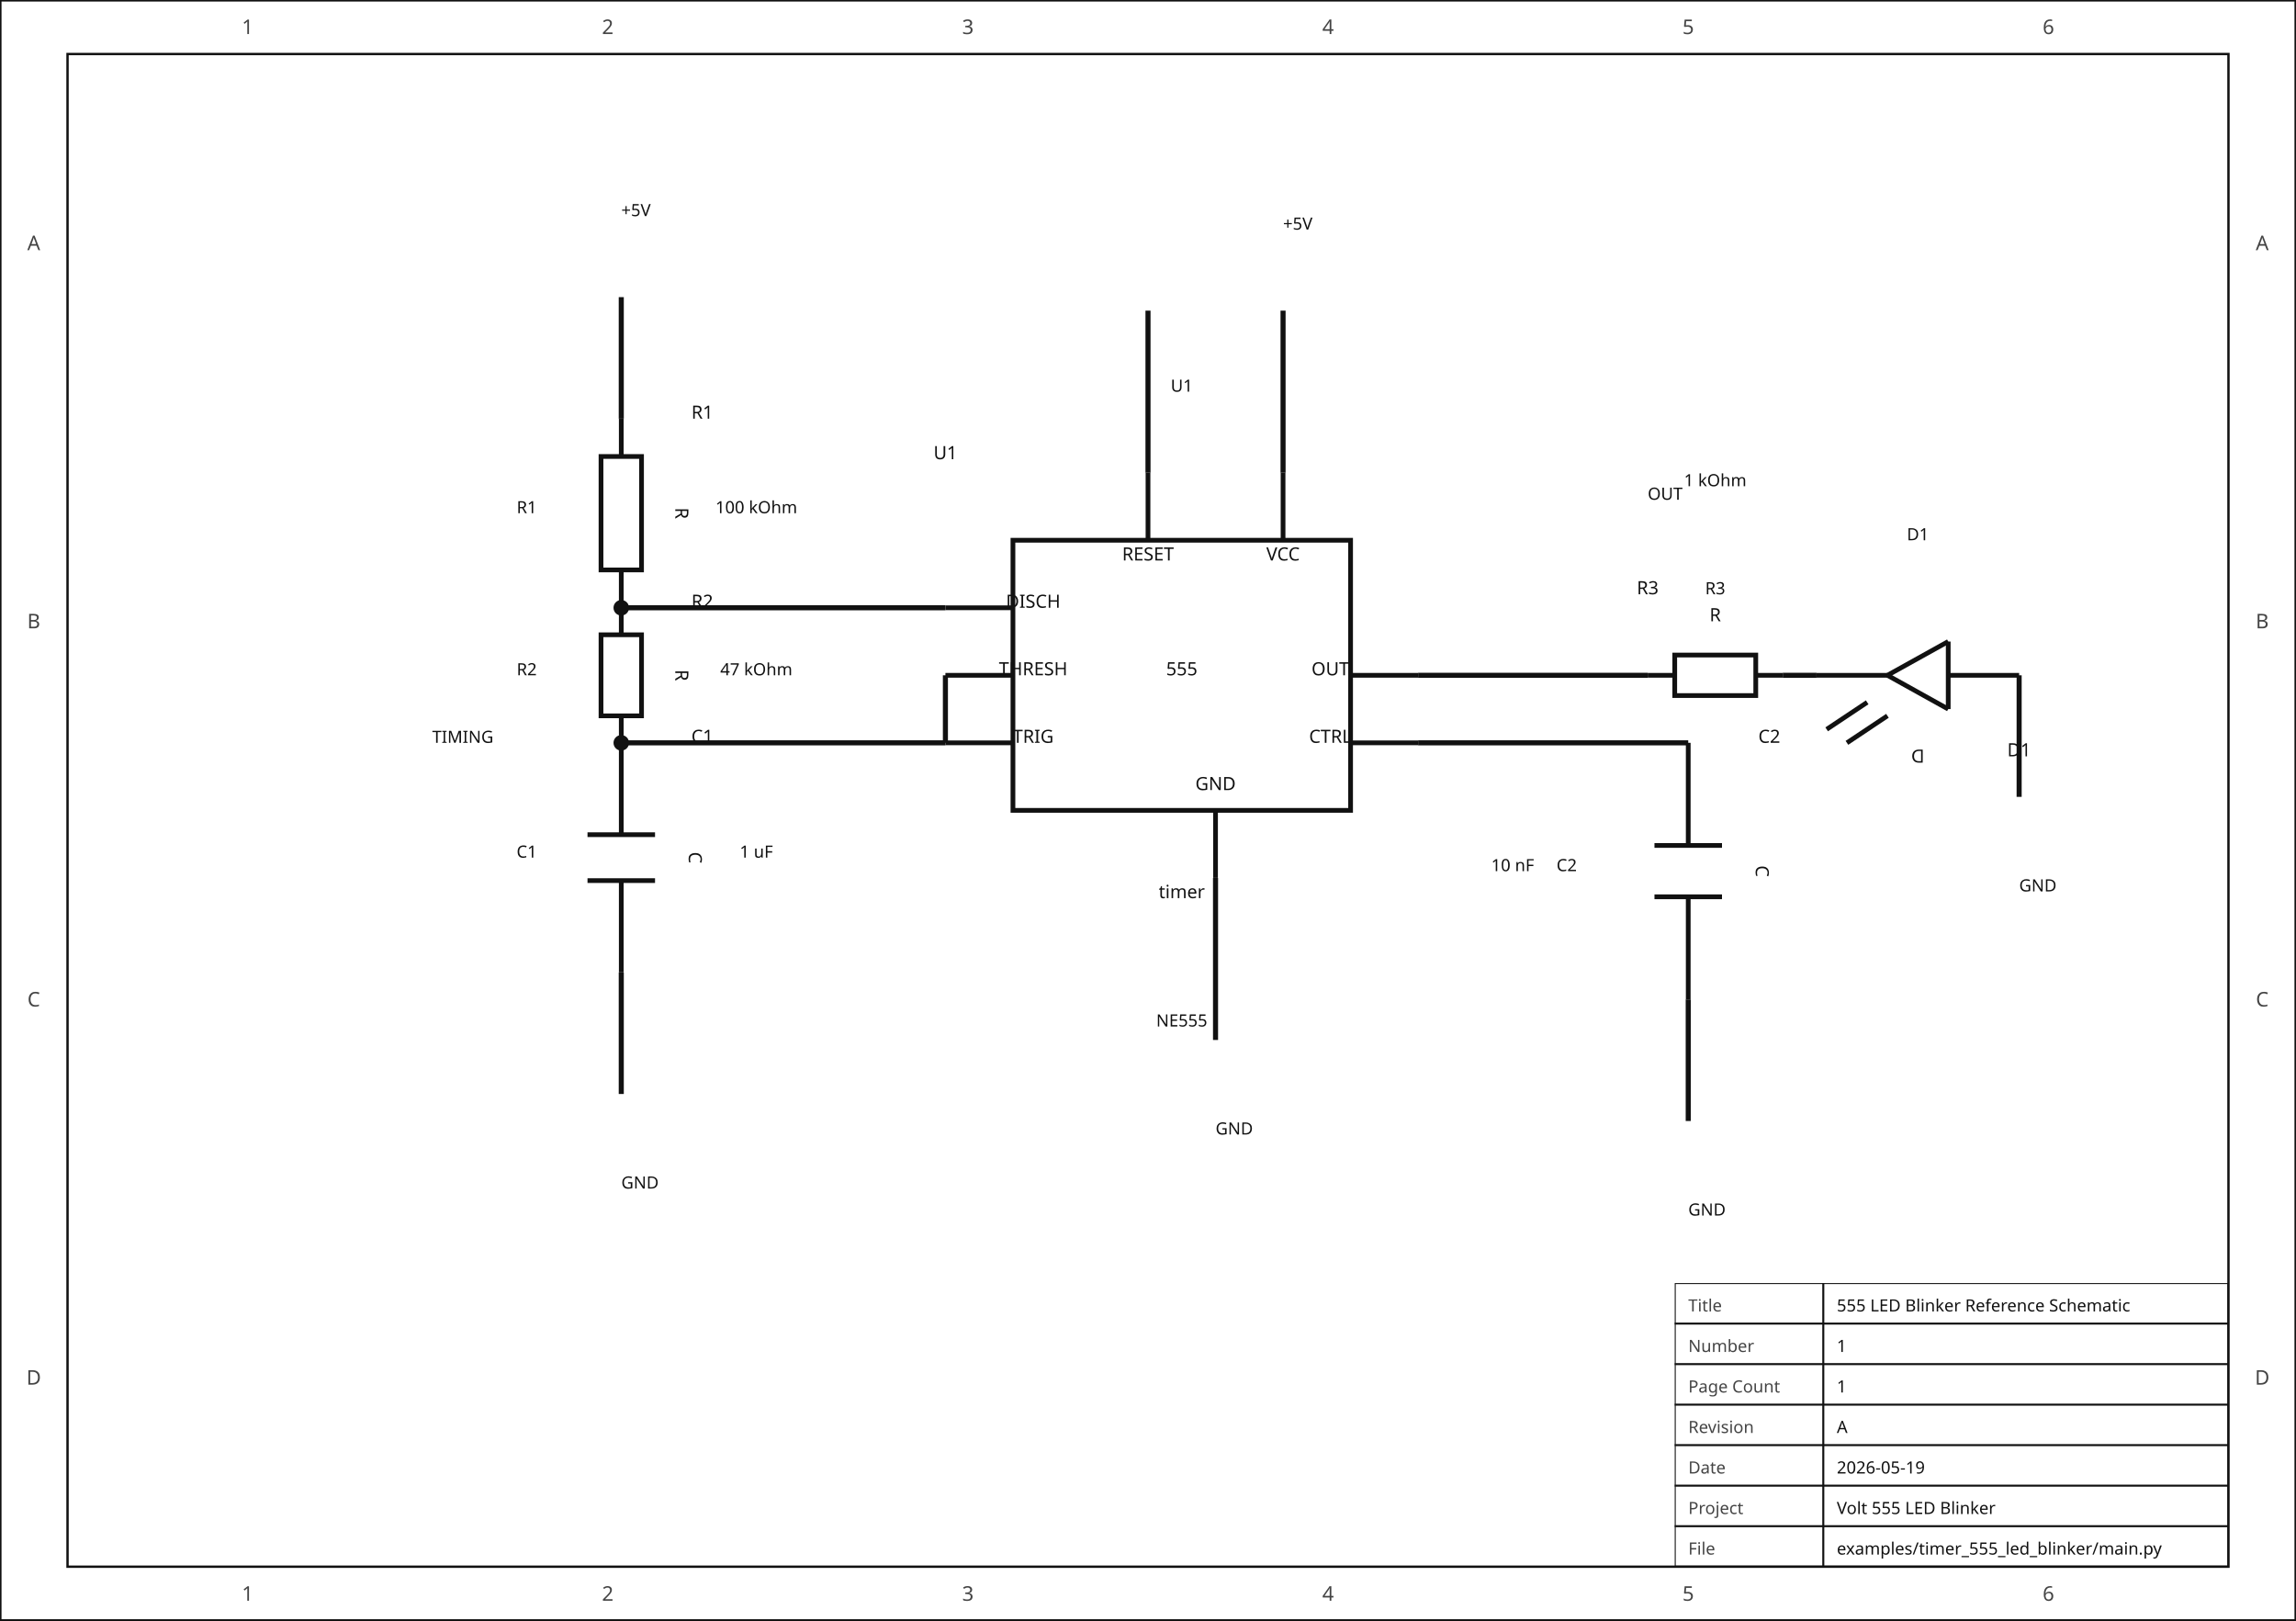
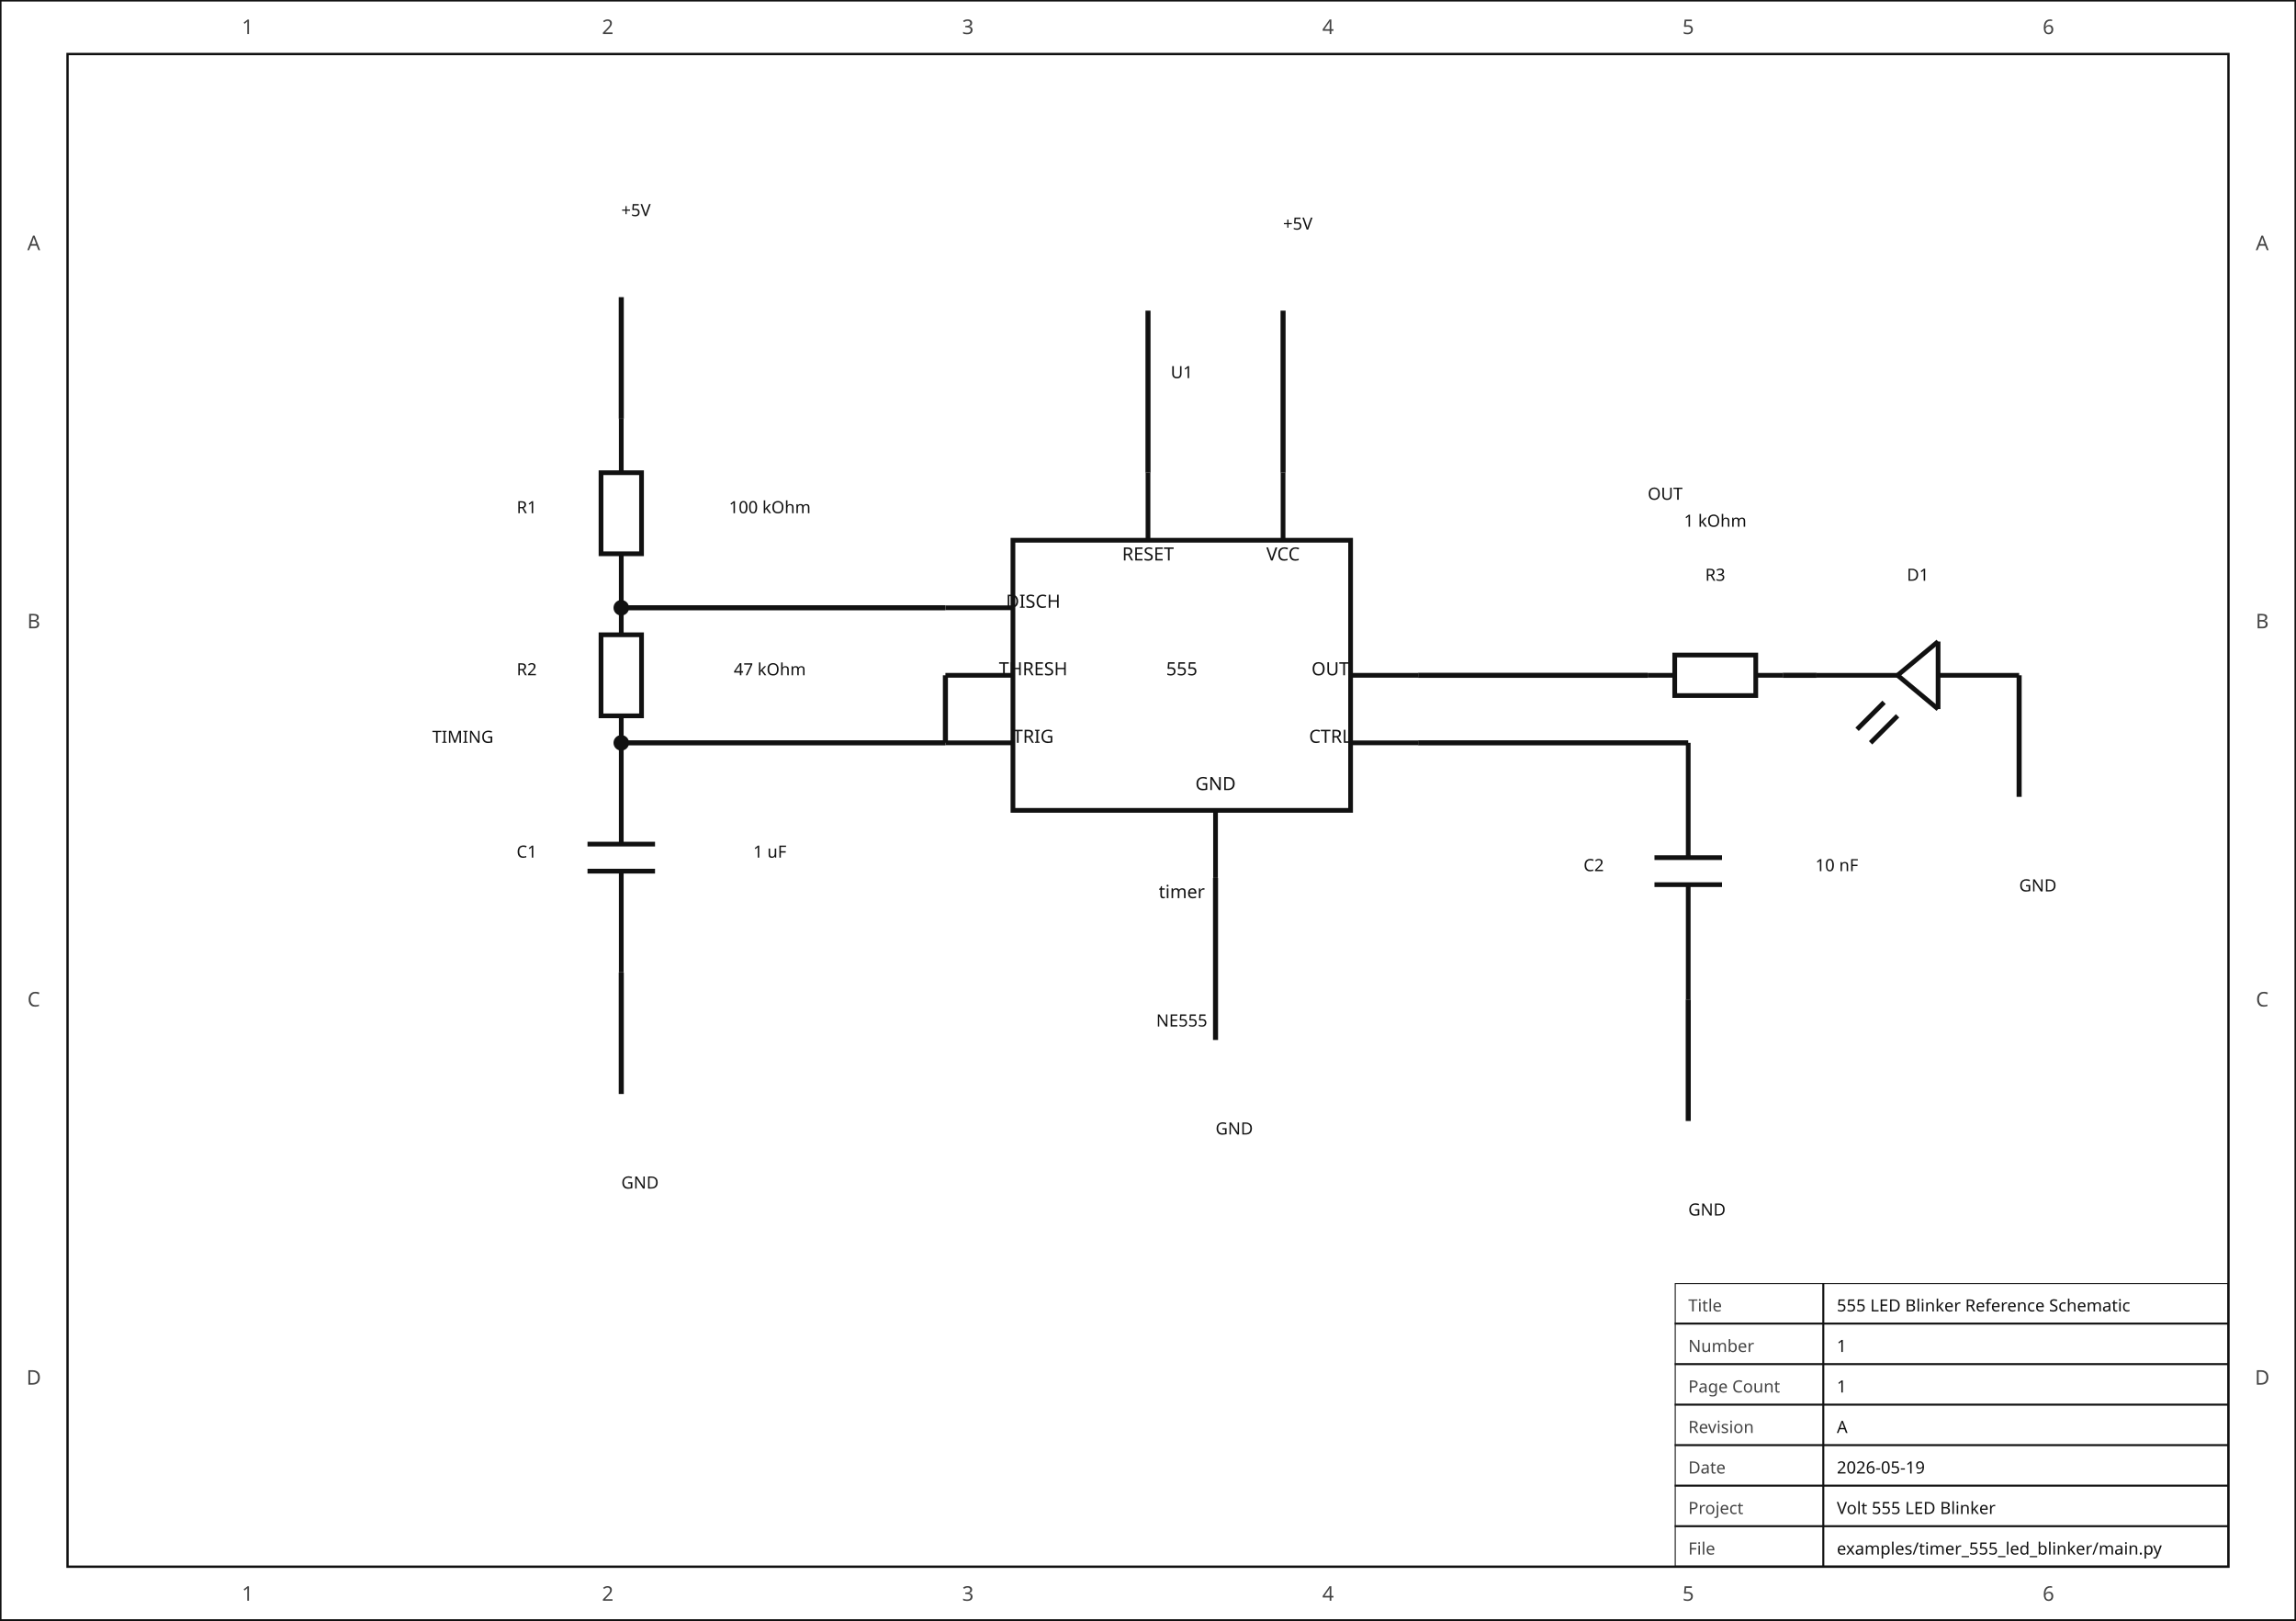
<svg xmlns="http://www.w3.org/2000/svg" viewBox="0 0 340 240" width="340" height="240">
-   <style>.document-background,.sheet{fill:#fff;stroke:none}.sheet-border{fill:none;stroke:#111;stroke-width:0.45}.drawing-frame{fill:none;stroke:#111;stroke-width:0.35}.sheet-grid{stroke:none}.sheet-grid-dot{fill:#d7d7d7;stroke:none}.coordinate-zone-label{font:3px sans-serif;fill:#444;text-anchor:middle;dominant-baseline:middle}.sheet-title{font-weight:600}.title-block-outline,.title-block-rule{fill:none;stroke:#111;stroke-width:0.3}.title-block-label{font:2.5px sans-serif;fill:#444;text-anchor:start}.title-block-value{font:2.5px sans-serif;fill:#111;text-anchor:start}.sheet-region-frame{fill:#fff;fill-opacity:0;stroke:#78716c;stroke-width:0.35}.sheet-region-frame.dashed{stroke-dasharray:3 2}.sheet-region-title{font:3.2px sans-serif;fill:#57534e;text-anchor:start;font-weight:600}.wire-run{fill:none;stroke:#111;stroke-width:0.75}.net-label{font:2.5px sans-serif;fill:#111;text-anchor:start}.junction{fill:#111;stroke:none}.power-port-line,.ground-bar{stroke:#111;stroke-width:0.55}.no-connect-line{stroke:#111;stroke-width:0.65}.power-port-shape,.sheet-port-shape{fill:#fff;stroke:#111;stroke-width:0.55}.power-port-label,.sheet-port-label{font:2.45px sans-serif;fill:#111;text-anchor:middle}.symbol-field{font:2.5px sans-serif;fill:#111;text-anchor:middle}.symbol-line,.symbol-rectangle,.symbol-circle,.symbol-arc{fill:none;stroke:#111;stroke-width:0.7}.symbol-text,.reference{font:2.7px sans-serif;fill:#111;text-anchor:middle}</style>
+   <style>.document-background,.sheet{fill:#fff;stroke:none}.sheet-border{fill:none;stroke:#111;stroke-width:0.45}.drawing-frame{fill:none;stroke:#111;stroke-width:0.35}.sheet-grid{stroke:none}.sheet-grid-dot{fill:#d7d7d7;stroke:none}.coordinate-zone-label{font:3px sans-serif;fill:#444;text-anchor:middle;dominant-baseline:middle}.sheet-title{font-weight:600}.title-block-outline,.title-block-rule{fill:none;stroke:#111;stroke-width:0.3}.title-block-label{font:2.5px sans-serif;fill:#444;text-anchor:start}.title-block-value{font:2.5px sans-serif;fill:#111;text-anchor:start}.sheet-region-frame{fill:#fff;fill-opacity:0;stroke:#78716c;stroke-width:0.35}.sheet-region-frame.dashed{stroke-dasharray:3 2}.sheet-region-title{font:3.2px sans-serif;fill:#57534e;text-anchor:start;font-weight:600}.wire-run{fill:none;stroke:#111;stroke-width:0.75}.net-label{font:2.5px sans-serif;fill:#111;text-anchor:start}.junction{fill:#111;stroke:none}.power-port-line,.ground-bar{stroke:#111;stroke-width:0.55}.no-connect-line{stroke:#111;stroke-width:0.65}.power-port-shape,.sheet-port-shape{fill:#fff;stroke:#111;stroke-width:0.55}.power-port-label,.sheet-port-label{font:2.45px sans-serif;fill:#111;text-anchor:middle}.symbol-field{font:2.5px sans-serif;fill:#111;text-anchor:middle}.symbol-line,.symbol-rectangle,.symbol-circle,.symbol-arc{fill:none;stroke:#111;stroke-width:0.7}.symbol-text{font:2.7px sans-serif;fill:#111;text-anchor:middle}</style>
  <rect class="document-background" x="0" y="0" width="340" height="240" />
  <g class="schematic-sheet" data-sheet="sheet:0" transform="translate(0 0)">
    <defs>
      <clipPath id="title-block-clip-sheet-0">
        <rect x="0" y="0" width="82" height="42" />
      </clipPath>
    </defs>
    <rect class="sheet" x="0" y="0" width="340" height="240" />
    <rect class="sheet-border" x="0" y="0" width="340" height="240" />
    <rect class="drawing-frame" x="10" y="8" width="320" height="224" />
    <g class="coordinate-zones">
      <text class="coordinate-zone-label column" x="36.667" y="4">1</text>
      <text class="coordinate-zone-label column" x="36.667" y="236">1</text>
      <text class="coordinate-zone-label column" x="90" y="4">2</text>
      <text class="coordinate-zone-label column" x="90" y="236">2</text>
      <text class="coordinate-zone-label column" x="143.333" y="4">3</text>
      <text class="coordinate-zone-label column" x="143.333" y="236">3</text>
      <text class="coordinate-zone-label column" x="196.667" y="4">4</text>
      <text class="coordinate-zone-label column" x="196.667" y="236">4</text>
      <text class="coordinate-zone-label column" x="250" y="4">5</text>
      <text class="coordinate-zone-label column" x="250" y="236">5</text>
      <text class="coordinate-zone-label column" x="303.333" y="4">6</text>
      <text class="coordinate-zone-label column" x="303.333" y="236">6</text>
      <text class="coordinate-zone-label row" x="5" y="36">A</text>
      <text class="coordinate-zone-label row" x="335" y="36">A</text>
      <text class="coordinate-zone-label row" x="5" y="92">B</text>
      <text class="coordinate-zone-label row" x="335" y="92">B</text>
      <text class="coordinate-zone-label row" x="5" y="148">C</text>
      <text class="coordinate-zone-label row" x="335" y="148">C</text>
      <text class="coordinate-zone-label row" x="5" y="204">D</text>
      <text class="coordinate-zone-label row" x="335" y="204">D</text>
    </g>
    <g class="title-block" transform="translate(248 190)" clip-path="url(#title-block-clip-sheet-0)">
      <rect class="title-block-outline" x="0" y="0" width="82" height="42" />
      <line class="title-block-rule" x1="22" y1="0" x2="22" y2="42" />
      <line class="title-block-rule" x1="0" y1="6" x2="82" y2="6" />
      <line class="title-block-rule" x1="0" y1="12" x2="82" y2="12" />
      <line class="title-block-rule" x1="0" y1="18" x2="82" y2="18" />
      <line class="title-block-rule" x1="0" y1="24" x2="82" y2="24" />
      <line class="title-block-rule" x1="0" y1="30" x2="82" y2="30" />
      <line class="title-block-rule" x1="0" y1="36" x2="82" y2="36" />
      <text class="title-block-label" x="2" y="4.2">Title</text>
      <text class="title-block-value sheet-title" x="24" y="4.2">555 LED Blinker Reference Schematic</text>
      <text class="title-block-label" x="2" y="10.2">Number</text>
      <text class="title-block-value" x="24" y="10.2">1</text>
      <text class="title-block-label" x="2" y="16.2">Page Count</text>
      <text class="title-block-value" x="24" y="16.2">1</text>
      <text class="title-block-label" x="2" y="22.2">Revision</text>
      <text class="title-block-value" x="24" y="22.2">A</text>
      <text class="title-block-label" x="2" y="28.2">Date</text>
      <text class="title-block-value" x="24" y="28.2">2026-05-19</text>
      <text class="title-block-label" x="2" y="34.2">Project</text>
      <text class="title-block-value" x="24" y="34.2">Volt 555 LED Blinker</text>
      <text class="title-block-label" x="2" y="40.2">File</text>
      <text class="title-block-value" x="24" y="40.2">examples/timer_555_led_blinker/main.py</text>
    </g>
    <g class="layer layer-regions">
    </g>
    <g class="layer layer-symbols">
      <g class="symbol-instance" data-component="component:0" data-symbol-definition="symbol_def:0" transform="translate(140 80) rotate(0)">
-         <text class="reference" x="0" y="-12">U1</text>
        <rect class="symbol-rectangle" x="10" y="0" width="50" height="40" />
        <text class="symbol-text" x="35" y="20" transform="rotate(0 35 20)">555</text>
        <text class="symbol-text" x="35" y="53" transform="rotate(0 35 53)">timer</text>
        <line class="symbol-line" x1="0" y1="10" x2="10" y2="10" />
        <text class="symbol-text" x="13" y="10" transform="rotate(0 13 10)">DISCH</text>
        <line class="symbol-line" x1="0" y1="20" x2="10" y2="20" />
        <text class="symbol-text" x="13" y="20" transform="rotate(0 13 20)">THRESH</text>
        <line class="symbol-line" x1="0" y1="30" x2="10" y2="30" />
        <text class="symbol-text" x="13" y="30" transform="rotate(0 13 30)">TRIG</text>
        <line class="symbol-line" x1="70" y1="20" x2="60" y2="20" />
        <text class="symbol-text" x="57" y="20" transform="rotate(0 57 20)">OUT</text>
        <line class="symbol-line" x1="70" y1="30" x2="60" y2="30" />
        <text class="symbol-text" x="57" y="30" transform="rotate(0 57 30)">CTRL</text>
        <line class="symbol-line" x1="30" y1="-10" x2="30" y2="0" />
        <text class="symbol-text" x="30" y="3" transform="rotate(0 30 3)">RESET</text>
        <line class="symbol-line" x1="50" y1="-10" x2="50" y2="0" />
        <text class="symbol-text" x="50" y="3" transform="rotate(0 50 3)">VCC</text>
        <line class="symbol-line" x1="40" y1="50" x2="40" y2="40" />
        <text class="symbol-text" x="40" y="37" transform="rotate(0 40 37)">GND</text>
      </g>
      <g class="symbol-instance" data-component="component:1" data-symbol-definition="symbol_def:1" transform="translate(92 62) rotate(90)">
-         <text class="reference" x="0" y="-12" transform="rotate(-90 0 -12)">R1</text>
-         <line class="symbol-line" x1="0" y1="0" x2="5.6" y2="0" />
-         <rect class="symbol-rectangle" x="5.6" y="-3" width="16.8" height="6" />
-         <line class="symbol-line" x1="22.4" y1="0" x2="28" y2="0" />
-         <text class="symbol-text" x="14" y="-8" transform="rotate(0 14 -8)">R</text>
+         <line class="symbol-line" x1="0" y1="0" x2="8" y2="0" />
+         <rect class="symbol-rectangle" x="8" y="-3" width="12" height="6" />
+         <line class="symbol-line" x1="20" y1="0" x2="28" y2="0" />
      </g>
      <g class="symbol-instance" data-component="component:2" data-symbol-definition="symbol_def:2" transform="translate(92 90) rotate(90)">
-         <text class="reference" x="0" y="-12" transform="rotate(-90 0 -12)">R2</text>
        <line class="symbol-line" x1="0" y1="0" x2="4" y2="0" />
        <rect class="symbol-rectangle" x="4" y="-3" width="12" height="6" />
        <line class="symbol-line" x1="16" y1="0" x2="20" y2="0" />
-         <text class="symbol-text" x="10" y="-8" transform="rotate(0 10 -8)">R</text>
      </g>
      <g class="symbol-instance" data-component="component:3" data-symbol-definition="symbol_def:3" transform="translate(92 110) rotate(90)">
-         <text class="reference" x="0" y="-12" transform="rotate(-90 0 -12)">C1</text>
-         <line class="symbol-line" x1="0" y1="0" x2="13.6" y2="0" />
-         <line class="symbol-line" x1="13.6" y1="-5" x2="13.6" y2="5" />
-         <line class="symbol-line" x1="20.4" y1="-5" x2="20.4" y2="5" />
-         <line class="symbol-line" x1="20.4" y1="0" x2="34" y2="0" />
-         <text class="symbol-text" x="17" y="-10" transform="rotate(0 17 -10)">C</text>
+         <line class="symbol-line" x1="0" y1="0" x2="15" y2="0" />
+         <line class="symbol-line" x1="15" y1="-5" x2="15" y2="5" />
+         <line class="symbol-line" x1="19" y1="-5" x2="19" y2="5" />
+         <line class="symbol-line" x1="19" y1="0" x2="34" y2="0" />
      </g>
      <g class="symbol-instance" data-component="component:4" data-symbol-definition="symbol_def:4" transform="translate(250 110) rotate(90)">
-         <text class="reference" x="0" y="-12" transform="rotate(-90 0 -12)">C2</text>
-         <line class="symbol-line" x1="0" y1="0" x2="15.2" y2="0" />
-         <line class="symbol-line" x1="15.2" y1="-5" x2="15.2" y2="5" />
-         <line class="symbol-line" x1="22.8" y1="-5" x2="22.8" y2="5" />
-         <line class="symbol-line" x1="22.8" y1="0" x2="38" y2="0" />
-         <text class="symbol-text" x="19" y="-10" transform="rotate(0 19 -10)">C</text>
+         <line class="symbol-line" x1="0" y1="0" x2="17" y2="0" />
+         <line class="symbol-line" x1="17" y1="-5" x2="17" y2="5" />
+         <line class="symbol-line" x1="21" y1="-5" x2="21" y2="5" />
+         <line class="symbol-line" x1="21" y1="0" x2="38" y2="0" />
      </g>
      <g class="symbol-instance" data-component="component:5" data-symbol-definition="symbol_def:2" transform="translate(244 100) rotate(0)">
-         <text class="reference" x="0" y="-12">R3</text>
        <line class="symbol-line" x1="0" y1="0" x2="4" y2="0" />
        <rect class="symbol-rectangle" x="4" y="-3" width="12" height="6" />
        <line class="symbol-line" x1="16" y1="0" x2="20" y2="0" />
-         <text class="symbol-text" x="10" y="-8" transform="rotate(0 10 -8)">R</text>
      </g>
      <g class="symbol-instance" data-component="component:6" data-symbol-definition="symbol_def:5" transform="translate(299 100) rotate(180)">
-         <text class="reference" x="0" y="-12" transform="rotate(-180 0 -12)">D1</text>
-         <line class="symbol-line" x1="0" y1="0" x2="10.5" y2="0" />
-         <line class="symbol-line" x1="10.5" y1="-5" x2="10.5" y2="5" />
-         <line class="symbol-line" x1="10.5" y1="-5" x2="19.5" y2="0" />
-         <line class="symbol-line" x1="10.5" y1="5" x2="19.5" y2="0" />
-         <line class="symbol-line" x1="19.5" y1="0" x2="30" y2="0" />
-         <text class="symbol-text" x="15" y="-11" transform="rotate(0 15 -11)">D</text>
-         <line class="symbol-line" x1="19.5" y1="-6" x2="25.5" y2="-10" />
-         <line class="symbol-line" x1="22.5" y1="-4" x2="28.5" y2="-8" />
+         <line class="symbol-line" x1="0" y1="0" x2="12" y2="0" />
+         <line class="symbol-line" x1="12" y1="-5" x2="12" y2="5" />
+         <line class="symbol-line" x1="12" y1="-5" x2="18" y2="0" />
+         <line class="symbol-line" x1="12" y1="5" x2="18" y2="0" />
+         <line class="symbol-line" x1="18" y1="0" x2="30" y2="0" />
+         <line class="symbol-line" x1="18" y1="-6" x2="22" y2="-10" />
+         <line class="symbol-line" x1="20" y1="-4" x2="24" y2="-8" />
      </g>
    </g>
    <g class="layer layer-wires">
      <polyline class="wire-run" data-net="net:0" points="190,70 190,46" />
      <polyline class="wire-run" data-net="net:0" points="170,70 170,46" />
      <polyline class="wire-run" data-net="net:0" points="92,62 92,44" />
      <polyline class="wire-run" data-net="net:2" points="140,90 92,90" />
      <polyline class="wire-run" data-net="net:3" points="140,100 140,110" />
      <polyline class="wire-run" data-net="net:3" points="140,110 92,110" />
      <polyline class="wire-run" data-net="net:4" points="210,110 250,110" />
      <polyline class="wire-run" data-net="net:5" points="210,100 244,100" />
      <polyline class="wire-run" data-net="net:6" points="264,100 269,100" />
      <polyline class="wire-run" data-net="net:1" points="180,130 180,154" />
      <polyline class="wire-run" data-net="net:1" points="92,144 92,162" />
      <polyline class="wire-run" data-net="net:1" points="250,148 250,166" />
      <polyline class="wire-run" data-net="net:1" points="299,100 299,118" />
    </g>
    <g class="layer layer-junctions">
      <circle class="junction" data-net="net:2" cx="92" cy="90" r="1.15" />
      <circle class="junction" data-net="net:3" cx="92" cy="110" r="1.15" />
    </g>
    <g class="layer layer-ports">
    </g>
    <g class="layer layer-labels">
      <text class="net-label" data-net="net:3" x="64" y="110" transform="rotate(0 64 110)">TIMING</text>
      <text class="net-label" data-net="net:5" x="244" y="74" transform="rotate(0 244 74)">OUT</text>
      <text class="net-label" data-net="net:0" x="190" y="34" transform="rotate(0 190 34)">+5V</text>
      <text class="net-label" data-net="net:0" x="92" y="32" transform="rotate(0 92 32)">+5V</text>
      <text class="net-label" data-net="net:1" x="180" y="168" transform="rotate(0 180 168)">GND</text>
      <text class="net-label" data-net="net:1" x="92" y="176" transform="rotate(0 92 176)">GND</text>
      <text class="net-label" data-net="net:1" x="250" y="180" transform="rotate(0 250 180)">GND</text>
      <text class="net-label" data-net="net:1" x="299" y="132" transform="rotate(0 299 132)">GND</text>
    </g>
    <g class="layer layer-fields">
-       <text class="symbol-field" data-symbol-instance="symbol_instance:0" data-field="reference" x="175" y="58" transform="rotate(0 175 58)">U1</text>
+       <text class="symbol-field" data-symbol-instance="symbol_instance:0" data-field="reference" x="175" y="56" transform="rotate(0 175 56)">U1</text>
      <text class="symbol-field" data-symbol-instance="symbol_instance:0" data-field="value" x="175" y="152" transform="rotate(0 175 152)">NE555</text>
      <text class="symbol-field" data-symbol-instance="symbol_instance:1" data-field="reference" x="78" y="76" transform="rotate(0 78 76)">R1</text>
-       <text class="symbol-field" data-symbol-instance="symbol_instance:1" data-field="value" x="112" y="76" transform="rotate(0 112 76)">100 kOhm</text>
+       <text class="symbol-field" data-symbol-instance="symbol_instance:1" data-field="value" x="114" y="76" transform="rotate(0 114 76)">100 kOhm</text>
      <text class="symbol-field" data-symbol-instance="symbol_instance:2" data-field="reference" x="78" y="100" transform="rotate(0 78 100)">R2</text>
-       <text class="symbol-field" data-symbol-instance="symbol_instance:2" data-field="value" x="112" y="100" transform="rotate(0 112 100)">47 kOhm</text>
+       <text class="symbol-field" data-symbol-instance="symbol_instance:2" data-field="value" x="114" y="100" transform="rotate(0 114 100)">47 kOhm</text>
      <text class="symbol-field" data-symbol-instance="symbol_instance:3" data-field="reference" x="78" y="127" transform="rotate(0 78 127)">C1</text>
-       <text class="symbol-field" data-symbol-instance="symbol_instance:3" data-field="value" x="112" y="127" transform="rotate(0 112 127)">1 uF</text>
-       <text class="symbol-field" data-symbol-instance="symbol_instance:4" data-field="reference" x="232" y="129" transform="rotate(0 232 129)">C2</text>
-       <text class="symbol-field" data-symbol-instance="symbol_instance:4" data-field="value" x="224" y="129" transform="rotate(0 224 129)">10 nF</text>
-       <text class="symbol-field" data-symbol-instance="symbol_instance:5" data-field="reference" x="254" y="88" transform="rotate(0 254 88)">R3</text>
-       <text class="symbol-field" data-symbol-instance="symbol_instance:5" data-field="value" x="254" y="72" transform="rotate(0 254 72)">1 kOhm</text>
-       <text class="symbol-field" data-symbol-instance="symbol_instance:6" data-field="reference" x="284" y="80" transform="rotate(0 284 80)">D1</text>
+       <text class="symbol-field" data-symbol-instance="symbol_instance:3" data-field="value" x="114" y="127" transform="rotate(0 114 127)">1 uF</text>
+       <text class="symbol-field" data-symbol-instance="symbol_instance:4" data-field="reference" x="236" y="129" transform="rotate(0 236 129)">C2</text>
+       <text class="symbol-field" data-symbol-instance="symbol_instance:4" data-field="value" x="272" y="129" transform="rotate(0 272 129)">10 nF</text>
+       <text class="symbol-field" data-symbol-instance="symbol_instance:5" data-field="reference" x="254" y="86" transform="rotate(0 254 86)">R3</text>
+       <text class="symbol-field" data-symbol-instance="symbol_instance:5" data-field="value" x="254" y="78" transform="rotate(0 254 78)">1 kOhm</text>
+       <text class="symbol-field" data-symbol-instance="symbol_instance:6" data-field="reference" x="284" y="86" transform="rotate(0 284 86)">D1</text>
    </g>
  </g>
</svg>
